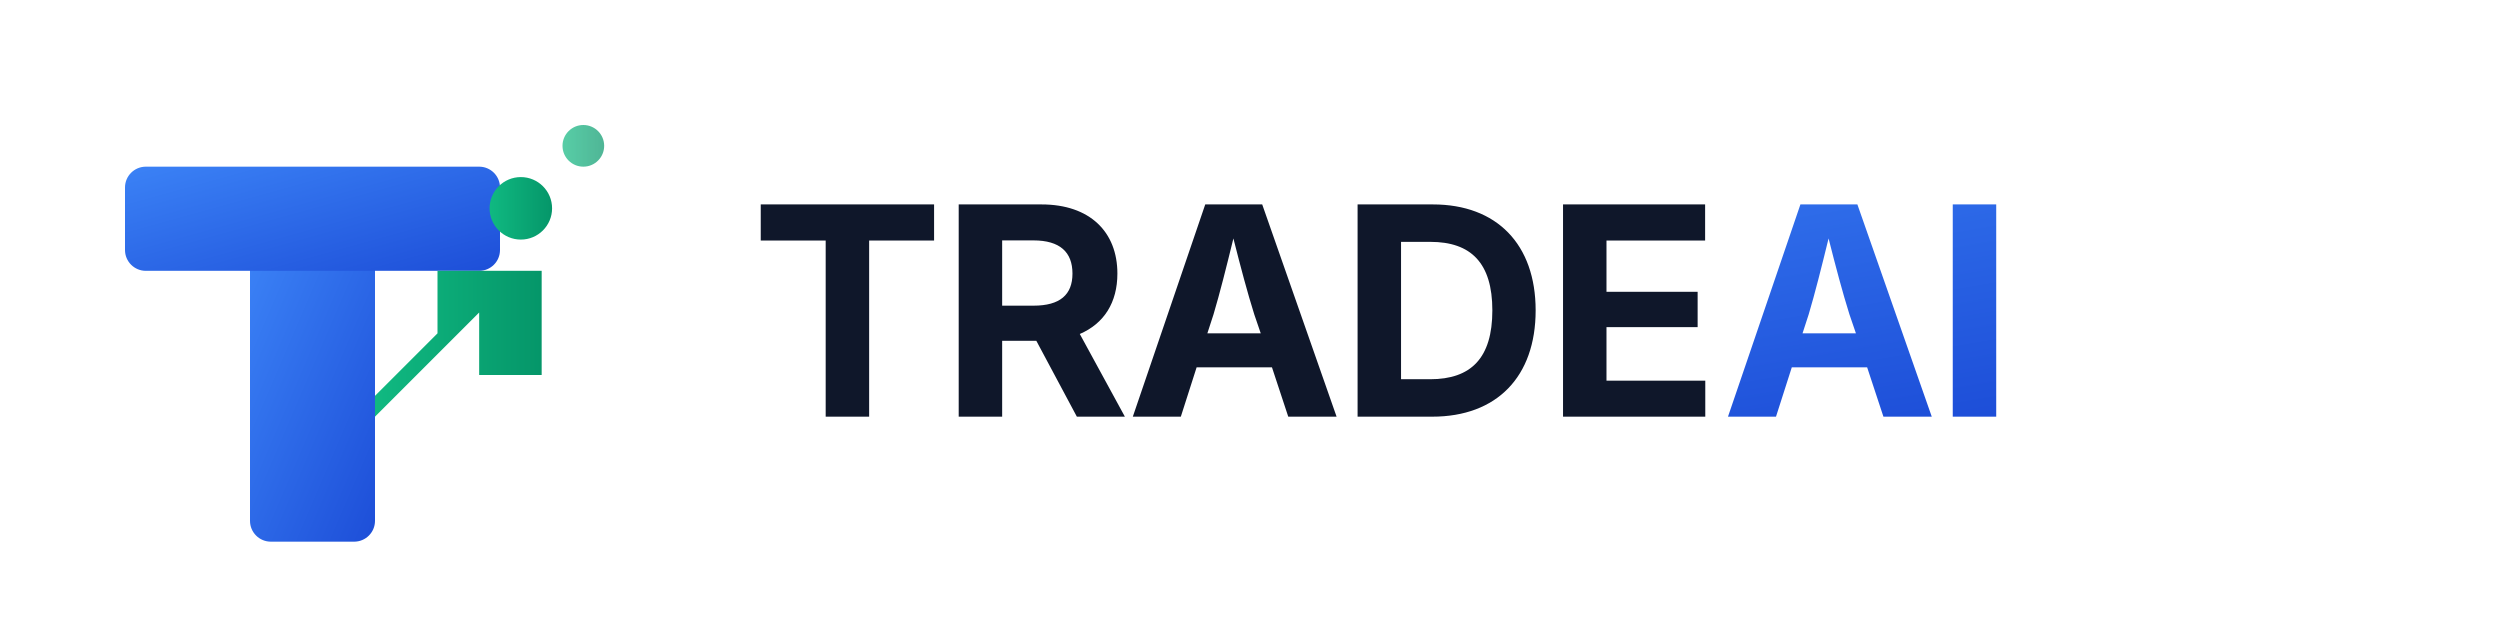
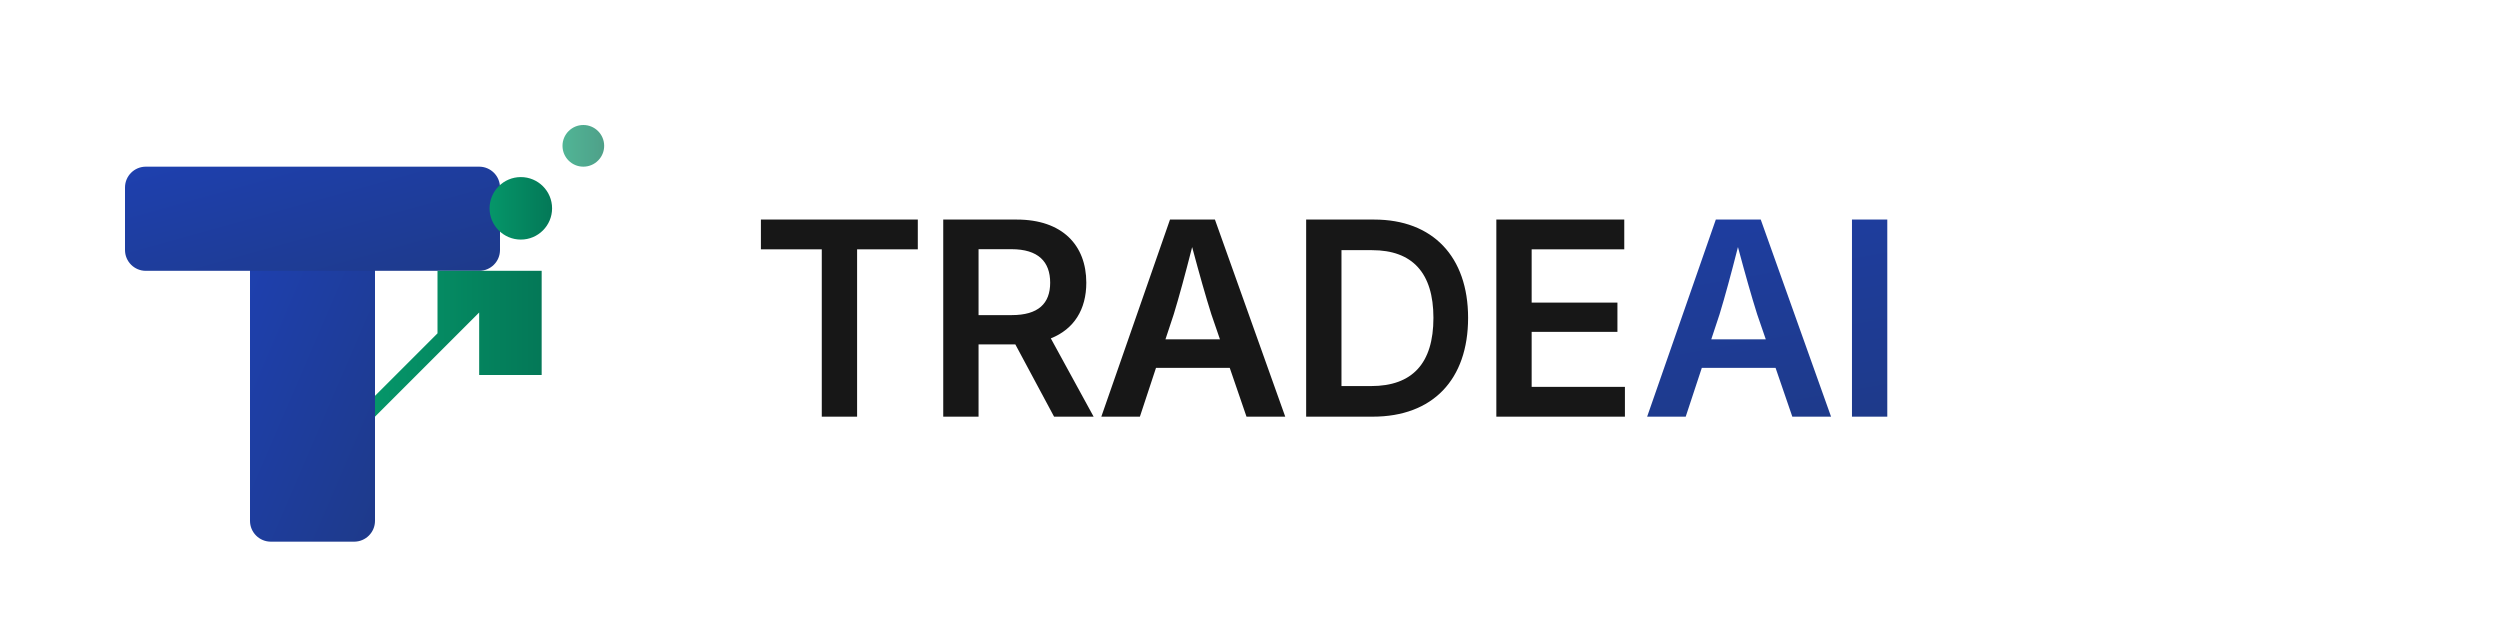
<svg xmlns="http://www.w3.org/2000/svg" viewBox="0 0 240 60" width="240" height="60">
  <defs>
    <linearGradient id="brandGradient" x1="0%" y1="0%" x2="100%" y2="100%">
-       <stop offset="0%" style="stop-color:#3B82F6" />
-       <stop offset="100%" style="stop-color:#1D4ED8" />
+       <stop offset="0%" style="stop-color:#1E40AF" />
+       <stop offset="100%" style="stop-color:#1E3A8A" />
    </linearGradient>
    <linearGradient id="accentGradient" x1="0%" y1="0%" x2="100%" y2="0%">
-       <stop offset="0%" style="stop-color:#10B981" />
-       <stop offset="100%" style="stop-color:#059669" />
+       <stop offset="0%" style="stop-color:#059669" />
+       <stop offset="100%" style="stop-color:#047857" />
    </linearGradient>
  </defs>
  <g transform="translate(8, 8)">
    <rect x="16" y="16" width="12" height="28" rx="2" fill="url(#brandGradient)" />
    <rect x="4" y="8" width="36" height="10" rx="2" fill="url(#brandGradient)" />
    <path d="M 28 32 L 38 22 L 38 28 L 44 28 L 44 18 L 34 18 L 34 24 L 28 30" fill="url(#accentGradient)" />
    <circle cx="42" cy="12" r="3" fill="url(#accentGradient)" />
    <circle cx="48" cy="6" r="2" fill="url(#accentGradient)" opacity="0.7" />
  </g>
-   <text x="72" y="40" font-family="'Inter', 'Segoe UI', system-ui, sans-serif" font-size="28" font-weight="700" fill="#0F172A" letter-spacing="-0.5">
+   <text x="72" y="40" font-family="'Inter', -apple-system, BlinkMacSystemFont, 'Segoe UI', sans-serif" font-size="26" font-weight="600" fill="#171717" letter-spacing="-0.02em">
    TRADE<tspan fill="url(#brandGradient)">AI</tspan>
  </text>
</svg>
